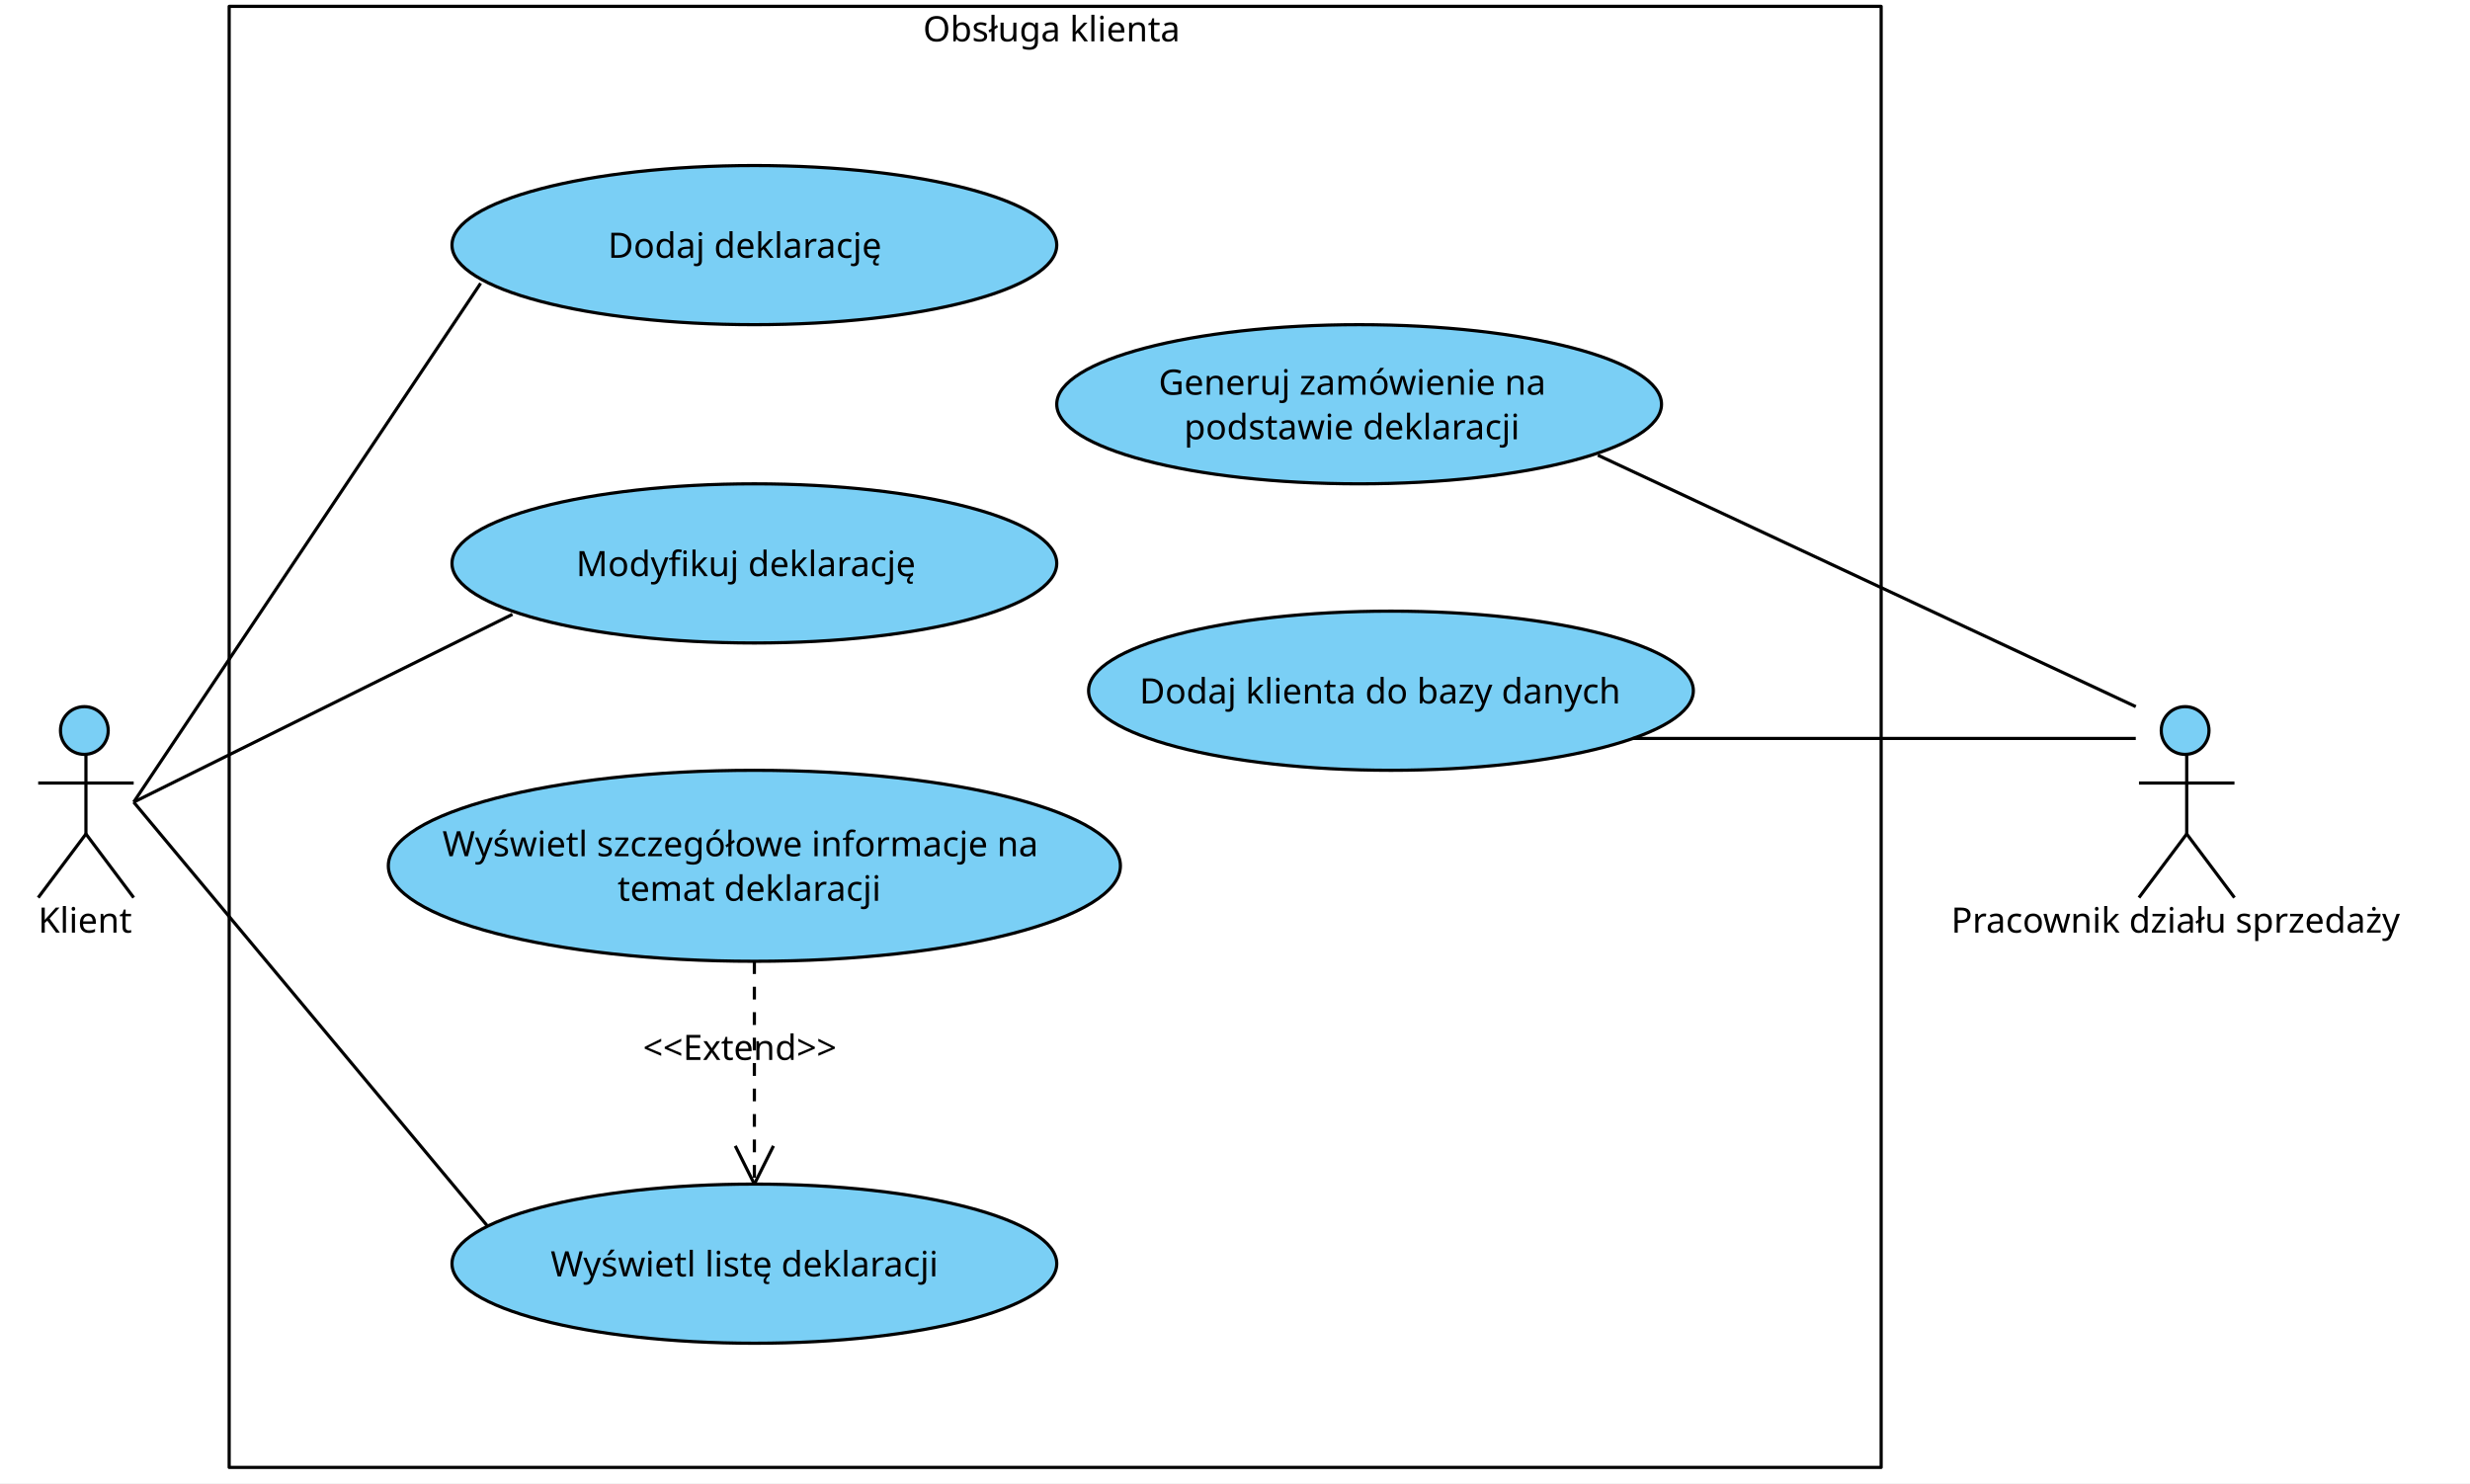
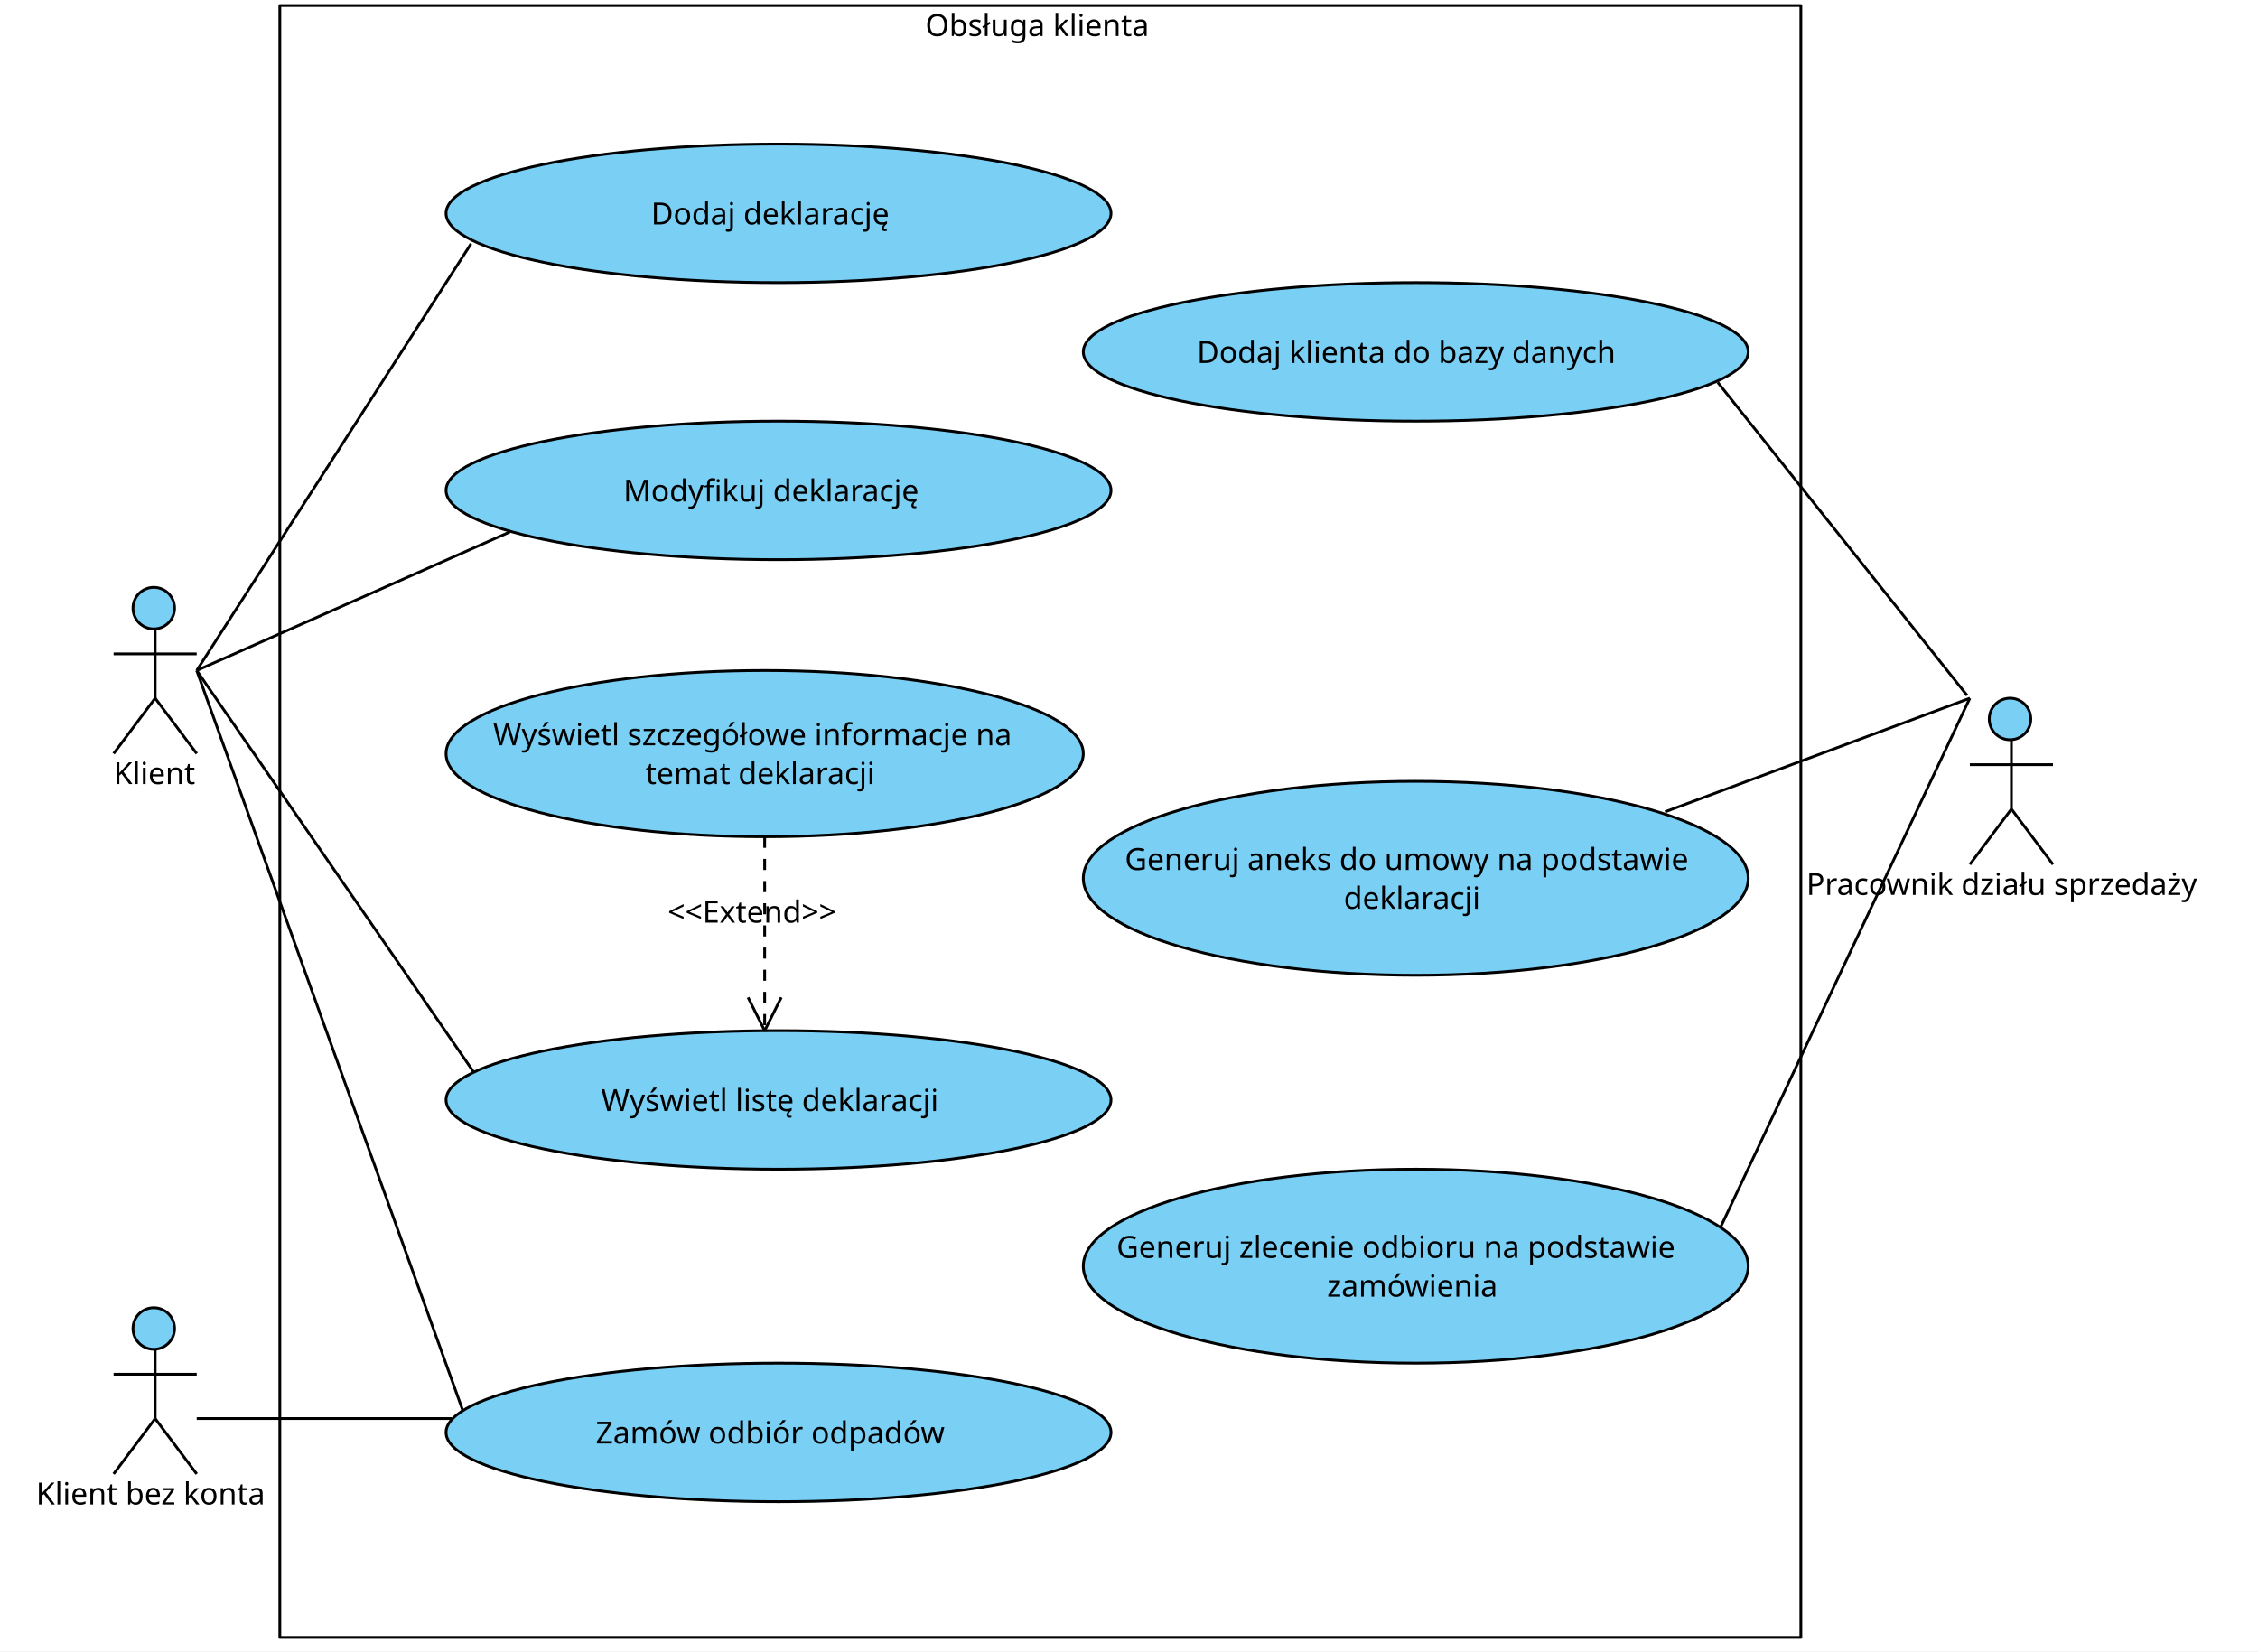
- <svg xmlns="http://www.w3.org/2000/svg" fill-opacity="0" color-rendering="auto" color-interpolation="auto" text-rendering="auto" stroke="rgb(0,0,0)" stroke-linecap="square" width="776" stroke-miterlimit="10" shape-rendering="auto" stroke-opacity="0" fill="rgb(0,0,0)" stroke-dasharray="none" font-weight="normal" stroke-width="1" height="466" font-family="'Dialog'" font-style="normal" stroke-linejoin="miter" font-size="12" stroke-dashoffset="0" image-rendering="auto" id="svg2" version="1.1">
+ <svg xmlns="http://www.w3.org/2000/svg" fill-opacity="0" color-rendering="auto" color-interpolation="auto" text-rendering="auto" stroke="rgb(0,0,0)" stroke-linecap="square" width="815" stroke-miterlimit="10" shape-rendering="auto" stroke-opacity="0" fill="rgb(0,0,0)" stroke-dasharray="none" font-weight="normal" stroke-width="1" height="596" font-family="'Dialog'" font-style="normal" stroke-linejoin="miter" font-size="12" stroke-dashoffset="0" image-rendering="auto" id="svg2" version="1.1">
  <defs id="genericDefs">
    <defs id="defs1">
      <clipPath id="clipPath1" clipPathUnits="userSpaceOnUse">
-         <path id="path9" d="M-7 -7 L531 -7 L531 471 L-7 471 L-7 -7 Z" />
+         <path id="path9" d="M-7 -7 L561 -7 L561 601 L-7 601 L-7 -7 Z" />
      </clipPath>
      <clipPath id="clipPath2" clipPathUnits="userSpaceOnUse">
-         <path id="path12" d="M0 0 L520 0 L520 460 L0 460 L0 0 Z" />
+         <path id="path12" d="M0 0 L550 0 L550 590 L0 590 L0 0 Z" />
      </clipPath>
      <clipPath id="clipPath3" clipPathUnits="userSpaceOnUse">
        <path id="path15" d="M-7 -7 L41 -7 L41 71 L-7 71 L-7 -7 Z" />
      </clipPath>
      <clipPath id="clipPath4" clipPathUnits="userSpaceOnUse">
-         <path id="path18" d="M-7 -7 L201 -7 L201 61 L-7 61 L-7 -7 Z" />
+         <path id="path18" d="M-7 -7 L251 -7 L251 61 L-7 61 L-7 -7 Z" />
      </clipPath>
      <clipPath id="clipPath5" clipPathUnits="userSpaceOnUse">
-         <path id="path21" d="M0 0 L190 0 L190 50 L0 50 L0 0 Z" />
+         <path id="path21" d="M0 0 L240 0 L240 50 L0 50 L0 0 Z" />
      </clipPath>
      <clipPath id="clipPath6" clipPathUnits="userSpaceOnUse">
        <path id="path24" d="M-7 -7 L241 -7 L241 71 L-7 71 L-7 -7 Z" />
      </clipPath>
      <clipPath id="clipPath7" clipPathUnits="userSpaceOnUse">
        <path id="path27" d="M0 0 L230 0 L230 60 L0 60 L0 0 Z" />
      </clipPath>
      <clipPath id="clipPath8" clipPathUnits="userSpaceOnUse">
-         <path id="path30" d="M-169 -14 L338 -14 L338 28 L-169 28 L-169 -14 Z" />
+         <path id="path30" d="M-7 -7 L251 -7 L251 81 L-7 81 L-7 -7 Z" />
      </clipPath>
      <clipPath id="clipPath9" clipPathUnits="userSpaceOnUse">
-         <path id="path33" d="M-51 -14 L102 -14 L102 28 L-51 28 L-51 -14 Z" />
+         <path id="path33" d="M0 0 L240 0 L240 70 L0 70 L0 0 Z" />
      </clipPath>
      <clipPath id="clipPath10" clipPathUnits="userSpaceOnUse">
-         <path id="path36" d="M0 0 L213 0 L213 267 L0 267 L0 0 Z" />
+         <path id="path36" d="M-108 -14 L216 -14 L216 28 L-108 28 L-108 -14 Z" />
      </clipPath>
      <clipPath id="clipPath11" clipPathUnits="userSpaceOnUse">
-         <path id="path39" d="M0 0 L223 0 L223 163 L0 163 L0 0 Z" />
+         <path id="path39" d="M-169 -14 L338 -14 L338 28 L-169 28 L-169 -14 Z" />
      </clipPath>
      <clipPath id="clipPath12" clipPathUnits="userSpaceOnUse">
-         <path id="path42" d="M0 0 L215 0 L215 237 L0 237 L0 0 Z" />
+         <path id="path42" d="M-51 -14 L102 -14 L102 28 L-51 28 L-51 -14 Z" />
      </clipPath>
      <clipPath id="clipPath13" clipPathUnits="userSpaceOnUse">
-         <path id="path45" d="M0 0 L104 0 L104 174 L0 174 L0 0 Z" />
+         <path id="path45" d="M0 0 L203 0 L203 258 L0 258 L0 0 Z" />
      </clipPath>
      <clipPath id="clipPath14" clipPathUnits="userSpaceOnUse">
-         <path id="path48" d="M0 0 L273 0 L273 183 L0 183 L0 0 Z" />
+         <path id="path48" d="M0 0 L217 0 L217 154 L0 154 L0 0 Z" />
      </clipPath>
      <clipPath id="clipPath15" clipPathUnits="userSpaceOnUse">
-         <path id="path51" d="M0 0 L262 0 L262 104 L0 104 L0 0 Z" />
+         <path id="path51" d="M0 0 L204 0 L204 249 L0 249 L0 0 Z" />
      </clipPath>
      <clipPath id="clipPath16" clipPathUnits="userSpaceOnUse">
-         <path id="path54" d="M-92 -14 L184 -14 L184 28 L-92 28 L-92 -14 Z" />
+         <path id="path54" d="M0 0 L104 0 L104 174 L0 174 L0 0 Z" />
+       </clipPath>
+       <clipPath id="clipPath17" clipPathUnits="userSpaceOnUse">
+         <path id="path57" d="M0 0 L194 0 L194 217 L0 217 L0 0 Z" />
+       </clipPath>
+       <clipPath id="clipPath18" clipPathUnits="userSpaceOnUse">
+         <path id="path60" d="M0 0 L196 0 L196 104 L0 104 L0 0 Z" />
+       </clipPath>
+       <clipPath id="clipPath19" clipPathUnits="userSpaceOnUse">
+         <path id="path63" d="M0 0 L214 0 L214 145 L0 145 L0 0 Z" />
+       </clipPath>
+       <clipPath id="clipPath20" clipPathUnits="userSpaceOnUse">
+         <path id="path66" d="M0 0 L194 0 L194 295 L0 295 L0 0 Z" />
+       </clipPath>
+       <clipPath id="clipPath21" clipPathUnits="userSpaceOnUse">
+         <path id="path69" d="M0 0 L200 0 L200 371 L0 371 L0 0 Z" />
+       </clipPath>
+       <clipPath id="clipPath22" clipPathUnits="userSpaceOnUse">
+         <path id="path72" d="M-92 -14 L184 -14 L184 28 L-92 28 L-92 -14 Z" />
      </clipPath>
    </defs>
  </defs>
-   <g style="fill:#ffffff;fill-opacity:1;stroke:#ffffff;stroke-opacity:1;text-rendering:geometricPrecision" id="g56">
-     <rect style="stroke:none" id="rect58" y="0" height="466" width="776" x="0" />
-   </g>
-   <g style="font-size:11px;font-family:sans-serif;fill:#000000;fill-opacity:1;stroke:#000000;stroke-linecap:butt;stroke-linejoin:round;stroke-miterlimit:0;stroke-opacity:1;text-rendering:geometricPrecision" id="g60" stroke-miterlimit="0" transform="translate(72,2)" font-size="11">
-     <rect style="fill:none" id="rect62" clip-path="url(#clipPath1)" y="0" height="459" width="519" x="0" />
-   </g>
-   <g style="font-size:11px;font-family:sans-serif;fill:#000000;fill-opacity:1;stroke:#000000;stroke-opacity:1;text-rendering:geometricPrecision" id="g64" transform="translate(72,2)" font-size="11">
-     <text style="stroke:none" id="text66" clip-path="url(#clipPath2)" y="11" xml:space="preserve" x="218">Obsługa klienta</text>
-   </g>
-   <g style="font-size:11px;font-family:sans-serif;fill:#7acff5;fill-opacity:1;stroke:#7acff5;stroke-opacity:1;text-rendering:geometricPrecision" id="g68" transform="translate(12,222)" font-size="11">
-     <circle style="stroke:none" id="circle70" cy="7.5" cx="14.5" clip-path="url(#clipPath3)" r="7.5" />
-   </g>
-   <g style="font-size:11px;font-family:sans-serif;fill:#000000;fill-opacity:1;stroke:#000000;stroke-linecap:butt;stroke-linejoin:round;stroke-miterlimit:0;stroke-opacity:1;text-rendering:geometricPrecision" id="g72" stroke-miterlimit="0" transform="translate(12,222)" font-size="11">
-     <circle style="fill:none" id="circle74" cy="7.5" cx="14.5" clip-path="url(#clipPath3)" r="7.5" />
-     <line style="fill:none" id="line76" y1="15" x2="15" clip-path="url(#clipPath3)" x1="15" y2="40" />
-     <line style="fill:none" id="line78" y1="24" x2="30" clip-path="url(#clipPath3)" x1="0" y2="24" />
-     <line style="fill:none" id="line80" y1="40" x2="0" clip-path="url(#clipPath3)" x1="15" y2="60" />
-     <line style="fill:none" id="line82" y1="40" x2="30" clip-path="url(#clipPath3)" x1="15" y2="60" />
-   </g>
-   <g style="font-size:11px;font-family:sans-serif;fill:#7acff5;fill-opacity:1;stroke:#7acff5;stroke-opacity:1;text-rendering:geometricPrecision" id="g84" transform="translate(142,52)" font-size="11">
-     <ellipse style="stroke:none" id="ellipse86" cy="25" cx="95" clip-path="url(#clipPath4)" ry="25" rx="95" />
-   </g>
-   <g style="font-size:11px;font-family:sans-serif;fill:#000000;fill-opacity:1;stroke:#000000;stroke-linecap:butt;stroke-linejoin:round;stroke-miterlimit:0;stroke-opacity:1;text-rendering:geometricPrecision" id="g88" stroke-miterlimit="0" transform="translate(142,52)" font-size="11">
-     <ellipse style="fill:none" id="ellipse90" cy="25" cx="95" clip-path="url(#clipPath4)" ry="25" rx="95" />
-   </g>
-   <g style="font-size:11px;font-family:sans-serif;fill:#000000;fill-opacity:1;stroke:#000000;stroke-opacity:1;text-rendering:geometricPrecision" id="g92" transform="translate(142,52)" font-size="11">
-     <text style="stroke:none" id="text94" clip-path="url(#clipPath5)" y="29" xml:space="preserve" x="49">Dodaj deklarację</text>
-   </g>
-   <g style="font-size:11px;font-family:sans-serif;fill:#7acff5;fill-opacity:1;stroke:#7acff5;stroke-opacity:1;text-rendering:geometricPrecision" id="g96" transform="translate(142,152)" font-size="11">
-     <ellipse style="stroke:none" id="ellipse98" cy="25" cx="95" clip-path="url(#clipPath4)" ry="25" rx="95" />
-   </g>
-   <g style="font-size:11px;font-family:sans-serif;fill:#000000;fill-opacity:1;stroke:#000000;stroke-linecap:butt;stroke-linejoin:round;stroke-miterlimit:0;stroke-opacity:1;text-rendering:geometricPrecision" id="g100" stroke-miterlimit="0" transform="translate(142,152)" font-size="11">
-     <ellipse style="fill:none" id="ellipse102" cy="25" cx="95" clip-path="url(#clipPath4)" ry="25" rx="95" />
-   </g>
-   <g style="font-size:11px;font-family:sans-serif;fill:#000000;fill-opacity:1;stroke:#000000;stroke-opacity:1;text-rendering:geometricPrecision" id="g104" transform="translate(142,152)" font-size="11">
-     <text style="stroke:none" id="text106" clip-path="url(#clipPath5)" y="29" xml:space="preserve" x="39">Modyfikuj deklarację</text>
-   </g>
-   <g style="font-size:11px;font-family:sans-serif;fill:#7acff5;fill-opacity:1;stroke:#7acff5;stroke-opacity:1;text-rendering:geometricPrecision" id="g108" transform="translate(142,372)" font-size="11">
-     <ellipse style="stroke:none" id="ellipse110" cy="25" cx="95" clip-path="url(#clipPath4)" ry="25" rx="95" />
-   </g>
-   <g style="font-size:11px;font-family:sans-serif;fill:#000000;fill-opacity:1;stroke:#000000;stroke-linecap:butt;stroke-linejoin:round;stroke-miterlimit:0;stroke-opacity:1;text-rendering:geometricPrecision" id="g112" stroke-miterlimit="0" transform="translate(142,372)" font-size="11">
-     <ellipse style="fill:none" id="ellipse114" cy="25" cx="95" clip-path="url(#clipPath4)" ry="25" rx="95" />
-   </g>
-   <g style="font-size:11px;font-family:sans-serif;fill:#000000;fill-opacity:1;stroke:#000000;stroke-opacity:1;text-rendering:geometricPrecision" id="g116" transform="translate(142,372)" font-size="11">
-     <text style="stroke:none" id="text118" clip-path="url(#clipPath5)" y="29" xml:space="preserve" x="31">Wyświetl listę deklaracji</text>
-   </g>
-   <g style="font-size:11px;font-family:sans-serif;fill:#7acff5;fill-opacity:1;stroke:#7acff5;stroke-opacity:1;text-rendering:geometricPrecision" id="g120" transform="translate(122,242)" font-size="11">
-     <ellipse style="stroke:none" id="ellipse122" cy="30" cx="115" clip-path="url(#clipPath6)" ry="30" rx="115" />
-   </g>
-   <g style="font-size:11px;font-family:sans-serif;fill:#000000;fill-opacity:1;stroke:#000000;stroke-linecap:butt;stroke-linejoin:round;stroke-miterlimit:0;stroke-opacity:1;text-rendering:geometricPrecision" id="g124" stroke-miterlimit="0" transform="translate(122,242)" font-size="11">
-     <ellipse style="fill:none" id="ellipse126" cy="30" cx="115" clip-path="url(#clipPath6)" ry="30" rx="115" />
-   </g>
-   <g style="font-size:11px;font-family:sans-serif;fill:#000000;fill-opacity:1;stroke:#000000;stroke-opacity:1;text-rendering:geometricPrecision" id="g128" transform="translate(122,242)" font-size="11">
-     <text style="stroke:none" id="text130" clip-path="url(#clipPath7)" y="27" xml:space="preserve" x="17">Wyświetl szczegółowe informacje na</text>
-     <text style="stroke:none" id="text132" clip-path="url(#clipPath7)" y="41" xml:space="preserve" x="72">temat deklaracji</text>
-   </g>
-   <g style="font-size:11px;font-family:sans-serif;fill:#7acff5;fill-opacity:1;stroke:#7acff5;stroke-opacity:1;text-rendering:geometricPrecision" id="g134" transform="translate(672,222)" font-size="11">
-     <circle style="stroke:none" id="circle136" cy="7.5" cx="14.5" clip-path="url(#clipPath3)" r="7.5" />
-   </g>
-   <g style="font-size:11px;font-family:sans-serif;fill:#000000;fill-opacity:1;stroke:#000000;stroke-linecap:butt;stroke-linejoin:round;stroke-miterlimit:0;stroke-opacity:1;text-rendering:geometricPrecision" id="g138" stroke-miterlimit="0" transform="translate(672,222)" font-size="11">
-     <circle style="fill:none" id="circle140" cy="7.5" cx="14.5" clip-path="url(#clipPath3)" r="7.5" />
-     <line style="fill:none" id="line142" y1="15" x2="15" clip-path="url(#clipPath3)" x1="15" y2="40" />
-     <line style="fill:none" id="line144" y1="24" x2="30" clip-path="url(#clipPath3)" x1="0" y2="24" />
-     <line style="fill:none" id="line146" y1="40" x2="0" clip-path="url(#clipPath3)" x1="15" y2="60" />
-     <line style="fill:none" id="line148" y1="40" x2="30" clip-path="url(#clipPath3)" x1="15" y2="60" />
-   </g>
-   <g style="font-size:11px;font-family:sans-serif;fill:#7acff5;fill-opacity:1;stroke:#7acff5;stroke-opacity:1;text-rendering:geometricPrecision" id="g150" transform="translate(332,102)" font-size="11">
-     <ellipse style="stroke:none" id="ellipse152" cy="25" cx="95" clip-path="url(#clipPath4)" ry="25" rx="95" />
-   </g>
-   <g style="font-size:11px;font-family:sans-serif;fill:#000000;fill-opacity:1;stroke:#000000;stroke-linecap:butt;stroke-linejoin:round;stroke-miterlimit:0;stroke-opacity:1;text-rendering:geometricPrecision" id="g154" stroke-miterlimit="0" transform="translate(332,102)" font-size="11">
-     <ellipse style="fill:none" id="ellipse156" cy="25" cx="95" clip-path="url(#clipPath4)" ry="25" rx="95" />
-   </g>
-   <g style="font-size:11px;font-family:sans-serif;fill:#000000;fill-opacity:1;stroke:#000000;stroke-opacity:1;text-rendering:geometricPrecision" id="g158" transform="translate(332,102)" font-size="11">
-     <text style="stroke:none" id="text160" clip-path="url(#clipPath5)" y="22" xml:space="preserve" x="32">Generuj zamówienie na</text>
-     <text style="stroke:none" id="text162" clip-path="url(#clipPath5)" y="36" xml:space="preserve" x="40">podstawie deklaracji</text>
-   </g>
-   <g style="font-size:11px;font-family:sans-serif;fill:#7acff5;fill-opacity:1;stroke:#7acff5;stroke-opacity:1;text-rendering:geometricPrecision" id="g164" transform="translate(342,192)" font-size="11">
-     <ellipse style="stroke:none" id="ellipse166" cy="25" cx="95" clip-path="url(#clipPath4)" ry="25" rx="95" />
-   </g>
-   <g style="font-size:11px;font-family:sans-serif;fill:#000000;fill-opacity:1;stroke:#000000;stroke-linecap:butt;stroke-linejoin:round;stroke-miterlimit:0;stroke-opacity:1;text-rendering:geometricPrecision" id="g168" stroke-miterlimit="0" transform="translate(342,192)" font-size="11">
-     <ellipse style="fill:none" id="ellipse170" cy="25" cx="95" clip-path="url(#clipPath4)" ry="25" rx="95" />
-   </g>
-   <g style="font-size:11px;font-family:sans-serif;fill:#000000;fill-opacity:1;stroke:#000000;stroke-opacity:1;text-rendering:geometricPrecision" id="g172" transform="translate(342,192)" font-size="11">
-     <text style="stroke:none" id="text174" clip-path="url(#clipPath5)" y="29" xml:space="preserve" x="16">Dodaj klienta do bazy danych</text>
-   </g>
-   <g style="font-size:11px;font-family:sans-serif;fill:#000000;fill-opacity:1;stroke:#000000;stroke-opacity:1;text-rendering:geometricPrecision" id="g176" transform="translate(603,282)" font-size="11">
-     <text style="stroke:none" id="text178" clip-path="url(#clipPath8)" y="11" xml:space="preserve" x="10">Pracownik działu sprzedaży</text>
-   </g>
-   <g style="font-size:11px;font-family:sans-serif;fill:#000000;fill-opacity:1;stroke:#000000;stroke-opacity:1;text-rendering:geometricPrecision" id="g180" transform="translate(2,282)" font-size="11">
-     <text style="stroke:none" id="text182" clip-path="url(#clipPath9)" y="11" xml:space="preserve" x="10">Klient</text>
-   </g>
-   <g style="font-size:11px;font-family:sans-serif;fill:#000000;fill-opacity:1;stroke:#000000;stroke-linecap:butt;stroke-linejoin:round;stroke-opacity:1;text-rendering:geometricPrecision" id="g184" transform="translate(-8,39)" font-size="11">
-     <line style="fill:none" id="line186" y1="213" x2="159" clip-path="url(#clipPath10)" x1="50" y2="50" />
-   </g>
-   <g style="font-size:11px;font-family:sans-serif;fill:#000000;fill-opacity:1;stroke:#000000;stroke-linecap:butt;stroke-linejoin:round;stroke-opacity:1;text-rendering:geometricPrecision" id="g188" transform="translate(-8,143)" font-size="11">
-     <line style="fill:none" id="line190" y1="109" x2="169" clip-path="url(#clipPath11)" x1="50" y2="50" />
-   </g>
-   <g style="font-size:11px;font-family:sans-serif;fill:#000000;fill-opacity:1;stroke:#000000;stroke-linecap:butt;stroke-linejoin:round;stroke-opacity:1;text-rendering:geometricPrecision" id="g192" transform="translate(-8,202)" font-size="11">
-     <line style="fill:none" id="line194" y1="50" x2="161" clip-path="url(#clipPath12)" x1="50" y2="183" />
-   </g>
-   <g style="font-size:11px;font-family:sans-serif;fill:#000000;fill-opacity:1;stroke:#000000;stroke-linecap:butt;stroke-linejoin:round;stroke-dasharray:4;stroke-opacity:1;text-rendering:geometricPrecision" id="g196" transform="translate(187,252)" font-size="11">
-     <line style="fill:none" id="line198" y1="50" x2="50" clip-path="url(#clipPath13)" x1="50" y2="120" />
-     <line style="fill:none;stroke-dasharray:none" id="line200" y2="108" y1="120" x2="56" x1="50" clip-path="url(#clipPath13)" />
-     <line style="fill:none;stroke-dasharray:none" id="line202" y2="108" y1="120" x2="44" x1="50" clip-path="url(#clipPath13)" />
-   </g>
-   <g style="font-size:11px;font-family:sans-serif;fill:#000000;fill-opacity:1;stroke:#000000;stroke-linecap:butt;stroke-linejoin:round;stroke-opacity:1;text-rendering:geometricPrecision" id="g204" transform="translate(452,93)" font-size="11">
-     <line style="fill:none" id="line206" y1="129" x2="50" clip-path="url(#clipPath14)" x1="219" y2="50" />
-   </g>
-   <g style="font-size:11px;font-family:sans-serif;fill:#000000;fill-opacity:1;stroke:#000000;stroke-linecap:butt;stroke-linejoin:round;stroke-opacity:1;text-rendering:geometricPrecision" id="g208" transform="translate(463,182)" font-size="11">
-     <line style="fill:none" id="line210" y1="50" x2="50" clip-path="url(#clipPath15)" x1="208" y2="50" />
-   </g>
-   <g style="font-size:11px;font-family:sans-serif;fill:#000000;fill-opacity:1;stroke:#000000;stroke-opacity:1;text-rendering:geometricPrecision" id="g212" transform="translate(192,322)" font-size="11">
-     <text style="stroke:none" id="text214" clip-path="url(#clipPath16)" y="11" xml:space="preserve" x="10">&lt;&lt;Extend&gt;&gt;</text>
+   <g style="fill:#ffffff;fill-opacity:1;stroke:#ffffff;stroke-opacity:1;text-rendering:geometricPrecision" id="g74">
+     <rect style="stroke:none" id="rect76" y="0" height="596" width="815" x="0" />
+   </g>
+   <g style="font-size:11px;font-family:sans-serif;fill:#000000;fill-opacity:1;stroke:#000000;stroke-linecap:butt;stroke-linejoin:round;stroke-miterlimit:0;stroke-opacity:1;text-rendering:geometricPrecision" id="g78" stroke-miterlimit="0" transform="translate(101,2)" font-size="11">
+     <rect style="fill:none" id="rect80" clip-path="url(#clipPath1)" y="0" height="589" width="549" x="0" />
+   </g>
+   <g style="font-size:11px;font-family:sans-serif;fill:#000000;fill-opacity:1;stroke:#000000;stroke-opacity:1;text-rendering:geometricPrecision" id="g82" transform="translate(101,2)" font-size="11">
+     <text style="stroke:none" id="text84" clip-path="url(#clipPath2)" y="11" xml:space="preserve" x="233">Obsługa klienta</text>
+   </g>
+   <g style="font-size:11px;font-family:sans-serif;fill:#7acff5;fill-opacity:1;stroke:#7acff5;stroke-opacity:1;text-rendering:geometricPrecision" id="g86" transform="translate(41,212)" font-size="11">
+     <circle style="stroke:none" id="circle88" cy="7.5" cx="14.5" clip-path="url(#clipPath3)" r="7.5" />
+   </g>
+   <g style="font-size:11px;font-family:sans-serif;fill:#000000;fill-opacity:1;stroke:#000000;stroke-linecap:butt;stroke-linejoin:round;stroke-miterlimit:0;stroke-opacity:1;text-rendering:geometricPrecision" id="g90" stroke-miterlimit="0" transform="translate(41,212)" font-size="11">
+     <circle style="fill:none" id="circle92" cy="7.5" cx="14.5" clip-path="url(#clipPath3)" r="7.5" />
+     <line style="fill:none" id="line94" y1="15" x2="15" clip-path="url(#clipPath3)" x1="15" y2="40" />
+     <line style="fill:none" id="line96" y1="24" x2="30" clip-path="url(#clipPath3)" x1="0" y2="24" />
+     <line style="fill:none" id="line98" y1="40" x2="0" clip-path="url(#clipPath3)" x1="15" y2="60" />
+     <line style="fill:none" id="line100" y1="40" x2="30" clip-path="url(#clipPath3)" x1="15" y2="60" />
+   </g>
+   <g style="font-size:11px;font-family:sans-serif;fill:#7acff5;fill-opacity:1;stroke:#7acff5;stroke-opacity:1;text-rendering:geometricPrecision" id="g102" transform="translate(161,52)" font-size="11">
+     <ellipse style="stroke:none" id="ellipse104" cy="25" cx="120" clip-path="url(#clipPath4)" ry="25" rx="120" />
+   </g>
+   <g style="font-size:11px;font-family:sans-serif;fill:#000000;fill-opacity:1;stroke:#000000;stroke-linecap:butt;stroke-linejoin:round;stroke-miterlimit:0;stroke-opacity:1;text-rendering:geometricPrecision" id="g106" stroke-miterlimit="0" transform="translate(161,52)" font-size="11">
+     <ellipse style="fill:none" id="ellipse108" cy="25" cx="120" clip-path="url(#clipPath4)" ry="25" rx="120" />
+   </g>
+   <g style="font-size:11px;font-family:sans-serif;fill:#000000;fill-opacity:1;stroke:#000000;stroke-opacity:1;text-rendering:geometricPrecision" id="g110" transform="translate(161,52)" font-size="11">
+     <text style="stroke:none" id="text112" clip-path="url(#clipPath5)" y="29" xml:space="preserve" x="74">Dodaj deklarację</text>
+   </g>
+   <g style="font-size:11px;font-family:sans-serif;fill:#7acff5;fill-opacity:1;stroke:#7acff5;stroke-opacity:1;text-rendering:geometricPrecision" id="g114" transform="translate(161,152)" font-size="11">
+     <ellipse style="stroke:none" id="ellipse116" cy="25" cx="120" clip-path="url(#clipPath4)" ry="25" rx="120" />
+   </g>
+   <g style="font-size:11px;font-family:sans-serif;fill:#000000;fill-opacity:1;stroke:#000000;stroke-linecap:butt;stroke-linejoin:round;stroke-miterlimit:0;stroke-opacity:1;text-rendering:geometricPrecision" id="g118" stroke-miterlimit="0" transform="translate(161,152)" font-size="11">
+     <ellipse style="fill:none" id="ellipse120" cy="25" cx="120" clip-path="url(#clipPath4)" ry="25" rx="120" />
+   </g>
+   <g style="font-size:11px;font-family:sans-serif;fill:#000000;fill-opacity:1;stroke:#000000;stroke-opacity:1;text-rendering:geometricPrecision" id="g122" transform="translate(161,152)" font-size="11">
+     <text style="stroke:none" id="text124" clip-path="url(#clipPath5)" y="29" xml:space="preserve" x="64">Modyfikuj deklarację</text>
+   </g>
+   <g style="font-size:11px;font-family:sans-serif;fill:#7acff5;fill-opacity:1;stroke:#7acff5;stroke-opacity:1;text-rendering:geometricPrecision" id="g126" transform="translate(161,372)" font-size="11">
+     <ellipse style="stroke:none" id="ellipse128" cy="25" cx="120" clip-path="url(#clipPath4)" ry="25" rx="120" />
+   </g>
+   <g style="font-size:11px;font-family:sans-serif;fill:#000000;fill-opacity:1;stroke:#000000;stroke-linecap:butt;stroke-linejoin:round;stroke-miterlimit:0;stroke-opacity:1;text-rendering:geometricPrecision" id="g130" stroke-miterlimit="0" transform="translate(161,372)" font-size="11">
+     <ellipse style="fill:none" id="ellipse132" cy="25" cx="120" clip-path="url(#clipPath4)" ry="25" rx="120" />
+   </g>
+   <g style="font-size:11px;font-family:sans-serif;fill:#000000;fill-opacity:1;stroke:#000000;stroke-opacity:1;text-rendering:geometricPrecision" id="g134" transform="translate(161,372)" font-size="11">
+     <text style="stroke:none" id="text136" clip-path="url(#clipPath5)" y="29" xml:space="preserve" x="56">Wyświetl listę deklaracji</text>
+   </g>
+   <g style="font-size:11px;font-family:sans-serif;fill:#7acff5;fill-opacity:1;stroke:#7acff5;stroke-opacity:1;text-rendering:geometricPrecision" id="g138" transform="translate(161,242)" font-size="11">
+     <ellipse style="stroke:none" id="ellipse140" cy="30" cx="115" clip-path="url(#clipPath6)" ry="30" rx="115" />
+   </g>
+   <g style="font-size:11px;font-family:sans-serif;fill:#000000;fill-opacity:1;stroke:#000000;stroke-linecap:butt;stroke-linejoin:round;stroke-miterlimit:0;stroke-opacity:1;text-rendering:geometricPrecision" id="g142" stroke-miterlimit="0" transform="translate(161,242)" font-size="11">
+     <ellipse style="fill:none" id="ellipse144" cy="30" cx="115" clip-path="url(#clipPath6)" ry="30" rx="115" />
+   </g>
+   <g style="font-size:11px;font-family:sans-serif;fill:#000000;fill-opacity:1;stroke:#000000;stroke-opacity:1;text-rendering:geometricPrecision" id="g146" transform="translate(161,242)" font-size="11">
+     <text style="stroke:none" id="text148" clip-path="url(#clipPath7)" y="27" xml:space="preserve" x="17">Wyświetl szczegółowe informacje na</text>
+     <text style="stroke:none" id="text150" clip-path="url(#clipPath7)" y="41" xml:space="preserve" x="72">temat deklaracji</text>
+   </g>
+   <g style="font-size:11px;font-family:sans-serif;fill:#7acff5;fill-opacity:1;stroke:#7acff5;stroke-opacity:1;text-rendering:geometricPrecision" id="g152" transform="translate(711,252)" font-size="11">
+     <circle style="stroke:none" id="circle154" cy="7.5" cx="14.5" clip-path="url(#clipPath3)" r="7.5" />
+   </g>
+   <g style="font-size:11px;font-family:sans-serif;fill:#000000;fill-opacity:1;stroke:#000000;stroke-linecap:butt;stroke-linejoin:round;stroke-miterlimit:0;stroke-opacity:1;text-rendering:geometricPrecision" id="g156" stroke-miterlimit="0" transform="translate(711,252)" font-size="11">
+     <circle style="fill:none" id="circle158" cy="7.5" cx="14.5" clip-path="url(#clipPath3)" r="7.5" />
+     <line style="fill:none" id="line160" y1="15" x2="15" clip-path="url(#clipPath3)" x1="15" y2="40" />
+     <line style="fill:none" id="line162" y1="24" x2="30" clip-path="url(#clipPath3)" x1="0" y2="24" />
+     <line style="fill:none" id="line164" y1="40" x2="0" clip-path="url(#clipPath3)" x1="15" y2="60" />
+     <line style="fill:none" id="line166" y1="40" x2="30" clip-path="url(#clipPath3)" x1="15" y2="60" />
+   </g>
+   <g style="font-size:11px;font-family:sans-serif;fill:#7acff5;fill-opacity:1;stroke:#7acff5;stroke-opacity:1;text-rendering:geometricPrecision" id="g168" transform="translate(391,102)" font-size="11">
+     <ellipse style="stroke:none" id="ellipse170" cy="25" cx="120" clip-path="url(#clipPath4)" ry="25" rx="120" />
+   </g>
+   <g style="font-size:11px;font-family:sans-serif;fill:#000000;fill-opacity:1;stroke:#000000;stroke-linecap:butt;stroke-linejoin:round;stroke-miterlimit:0;stroke-opacity:1;text-rendering:geometricPrecision" id="g172" stroke-miterlimit="0" transform="translate(391,102)" font-size="11">
+     <ellipse style="fill:none" id="ellipse174" cy="25" cx="120" clip-path="url(#clipPath4)" ry="25" rx="120" />
+   </g>
+   <g style="font-size:11px;font-family:sans-serif;fill:#000000;fill-opacity:1;stroke:#000000;stroke-opacity:1;text-rendering:geometricPrecision" id="g176" transform="translate(391,102)" font-size="11">
+     <text style="stroke:none" id="text178" clip-path="url(#clipPath5)" y="29" xml:space="preserve" x="41">Dodaj klienta do bazy danych</text>
+   </g>
+   <g style="font-size:11px;font-family:sans-serif;fill:#7acff5;fill-opacity:1;stroke:#7acff5;stroke-opacity:1;text-rendering:geometricPrecision" id="g180" transform="translate(41,472)" font-size="11">
+     <circle style="stroke:none" id="circle182" cy="7.5" cx="14.5" clip-path="url(#clipPath3)" r="7.5" />
+   </g>
+   <g style="font-size:11px;font-family:sans-serif;fill:#000000;fill-opacity:1;stroke:#000000;stroke-linecap:butt;stroke-linejoin:round;stroke-miterlimit:0;stroke-opacity:1;text-rendering:geometricPrecision" id="g184" stroke-miterlimit="0" transform="translate(41,472)" font-size="11">
+     <circle style="fill:none" id="circle186" cy="7.5" cx="14.5" clip-path="url(#clipPath3)" r="7.5" />
+     <line style="fill:none" id="line188" y1="15" x2="15" clip-path="url(#clipPath3)" x1="15" y2="40" />
+     <line style="fill:none" id="line190" y1="24" x2="30" clip-path="url(#clipPath3)" x1="0" y2="24" />
+     <line style="fill:none" id="line192" y1="40" x2="0" clip-path="url(#clipPath3)" x1="15" y2="60" />
+     <line style="fill:none" id="line194" y1="40" x2="30" clip-path="url(#clipPath3)" x1="15" y2="60" />
+   </g>
+   <g style="font-size:11px;font-family:sans-serif;fill:#7acff5;fill-opacity:1;stroke:#7acff5;stroke-opacity:1;text-rendering:geometricPrecision" id="g196" transform="translate(161,492)" font-size="11">
+     <ellipse style="stroke:none" id="ellipse198" cy="25" cx="120" clip-path="url(#clipPath4)" ry="25" rx="120" />
+   </g>
+   <g style="font-size:11px;font-family:sans-serif;fill:#000000;fill-opacity:1;stroke:#000000;stroke-linecap:butt;stroke-linejoin:round;stroke-miterlimit:0;stroke-opacity:1;text-rendering:geometricPrecision" id="g200" stroke-miterlimit="0" transform="translate(161,492)" font-size="11">
+     <ellipse style="fill:none" id="ellipse202" cy="25" cx="120" clip-path="url(#clipPath4)" ry="25" rx="120" />
+   </g>
+   <g style="font-size:11px;font-family:sans-serif;fill:#000000;fill-opacity:1;stroke:#000000;stroke-opacity:1;text-rendering:geometricPrecision" id="g204" transform="translate(161,492)" font-size="11">
+     <text style="stroke:none" id="text206" clip-path="url(#clipPath5)" y="29" xml:space="preserve" x="54">Zamów odbiór odpadów</text>
+   </g>
+   <g style="font-size:11px;font-family:sans-serif;fill:#7acff5;fill-opacity:1;stroke:#7acff5;stroke-opacity:1;text-rendering:geometricPrecision" id="g208" transform="translate(391,282)" font-size="11">
+     <ellipse style="stroke:none" id="ellipse210" cy="35" cx="120" clip-path="url(#clipPath8)" ry="35" rx="120" />
+   </g>
+   <g style="font-size:11px;font-family:sans-serif;fill:#000000;fill-opacity:1;stroke:#000000;stroke-linecap:butt;stroke-linejoin:round;stroke-miterlimit:0;stroke-opacity:1;text-rendering:geometricPrecision" id="g212" stroke-miterlimit="0" transform="translate(391,282)" font-size="11">
+     <ellipse style="fill:none" id="ellipse214" cy="35" cx="120" clip-path="url(#clipPath8)" ry="35" rx="120" />
+   </g>
+   <g style="font-size:11px;font-family:sans-serif;fill:#000000;fill-opacity:1;stroke:#000000;stroke-opacity:1;text-rendering:geometricPrecision" id="g216" transform="translate(391,282)" font-size="11">
+     <text style="stroke:none" id="text218" clip-path="url(#clipPath9)" y="32" xml:space="preserve" x="15">Generuj aneks do umowy na podstawie</text>
+     <text style="stroke:none" id="text220" clip-path="url(#clipPath9)" y="46" xml:space="preserve" x="94">deklaracji</text>
+   </g>
+   <g style="font-size:11px;font-family:sans-serif;fill:#7acff5;fill-opacity:1;stroke:#7acff5;stroke-opacity:1;text-rendering:geometricPrecision" id="g222" transform="translate(391,422)" font-size="11">
+     <ellipse style="stroke:none" id="ellipse224" cy="35" cx="120" clip-path="url(#clipPath8)" ry="35" rx="120" />
+   </g>
+   <g style="font-size:11px;font-family:sans-serif;fill:#000000;fill-opacity:1;stroke:#000000;stroke-linecap:butt;stroke-linejoin:round;stroke-miterlimit:0;stroke-opacity:1;text-rendering:geometricPrecision" id="g226" stroke-miterlimit="0" transform="translate(391,422)" font-size="11">
+     <ellipse style="fill:none" id="ellipse228" cy="35" cx="120" clip-path="url(#clipPath8)" ry="35" rx="120" />
+   </g>
+   <g style="font-size:11px;font-family:sans-serif;fill:#000000;fill-opacity:1;stroke:#000000;stroke-opacity:1;text-rendering:geometricPrecision" id="g230" transform="translate(391,422)" font-size="11">
+     <text style="stroke:none" id="text232" clip-path="url(#clipPath9)" y="32" xml:space="preserve" x="12">Generuj zlecenie odbioru na podstawie</text>
+     <text style="stroke:none" id="text234" clip-path="url(#clipPath9)" y="46" xml:space="preserve" x="88">zamówienia</text>
+   </g>
+   <g style="font-size:11px;font-family:sans-serif;fill:#000000;fill-opacity:1;stroke:#000000;stroke-opacity:1;text-rendering:geometricPrecision" id="g236" transform="translate(2,532)" font-size="11">
+     <text style="stroke:none" id="text238" clip-path="url(#clipPath10)" y="11" xml:space="preserve" x="11">Klient bez konta</text>
+   </g>
+   <g style="font-size:11px;font-family:sans-serif;fill:#000000;fill-opacity:1;stroke:#000000;stroke-opacity:1;text-rendering:geometricPrecision" id="g240" transform="translate(642,312)" font-size="11">
+     <text style="stroke:none" id="text242" clip-path="url(#clipPath11)" y="11" xml:space="preserve" x="10">Pracownik działu sprzedaży</text>
+   </g>
+   <g style="font-size:11px;font-family:sans-serif;fill:#000000;fill-opacity:1;stroke:#000000;stroke-opacity:1;text-rendering:geometricPrecision" id="g244" transform="translate(31,272)" font-size="11">
+     <text style="stroke:none" id="text246" clip-path="url(#clipPath12)" y="11" xml:space="preserve" x="10">Klient</text>
+   </g>
+   <g style="font-size:11px;font-family:sans-serif;fill:#000000;fill-opacity:1;stroke:#000000;stroke-linecap:butt;stroke-linejoin:round;stroke-opacity:1;text-rendering:geometricPrecision" id="g248" transform="translate(21,38)" font-size="11">
+     <line style="fill:none" id="line250" y1="204" x2="149" clip-path="url(#clipPath13)" x1="50" y2="50" />
+   </g>
+   <g style="font-size:11px;font-family:sans-serif;fill:#000000;fill-opacity:1;stroke:#000000;stroke-linecap:butt;stroke-linejoin:round;stroke-opacity:1;text-rendering:geometricPrecision" id="g252" transform="translate(21,142)" font-size="11">
+     <line style="fill:none" id="line254" y1="100" x2="163" clip-path="url(#clipPath14)" x1="50" y2="50" />
+   </g>
+   <g style="font-size:11px;font-family:sans-serif;fill:#000000;fill-opacity:1;stroke:#000000;stroke-linecap:butt;stroke-linejoin:round;stroke-opacity:1;text-rendering:geometricPrecision" id="g256" transform="translate(21,192)" font-size="11">
+     <line style="fill:none" id="line258" y1="50" x2="150" clip-path="url(#clipPath15)" x1="50" y2="195" />
+   </g>
+   <g style="font-size:11px;font-family:sans-serif;fill:#000000;fill-opacity:1;stroke:#000000;stroke-linecap:butt;stroke-linejoin:round;stroke-dasharray:4;stroke-opacity:1;text-rendering:geometricPrecision" id="g260" transform="translate(226,252)" font-size="11">
+     <line style="fill:none" id="line262" y1="50" x2="50" clip-path="url(#clipPath16)" x1="50" y2="120" />
+     <line style="fill:none;stroke-dasharray:none" id="line264" y2="108" y1="120" x2="56" x1="50" clip-path="url(#clipPath16)" />
+     <line style="fill:none;stroke-dasharray:none" id="line266" y2="108" y1="120" x2="44" x1="50" clip-path="url(#clipPath16)" />
+   </g>
+   <g style="font-size:11px;font-family:sans-serif;fill:#000000;fill-opacity:1;stroke:#000000;stroke-linecap:butt;stroke-linejoin:round;stroke-opacity:1;text-rendering:geometricPrecision" id="g268" transform="translate(570,88)" font-size="11">
+     <line style="fill:none" id="line270" y1="163" x2="50" clip-path="url(#clipPath17)" x1="140" y2="50" />
+   </g>
+   <g style="font-size:11px;font-family:sans-serif;fill:#000000;fill-opacity:1;stroke:#000000;stroke-linecap:butt;stroke-linejoin:round;stroke-opacity:1;text-rendering:geometricPrecision" id="g272" transform="translate(21,462)" font-size="11">
+     <line style="fill:none" id="line274" y1="50" x2="142" clip-path="url(#clipPath18)" x1="50" y2="50" />
+   </g>
+   <g style="font-size:11px;font-family:sans-serif;fill:#000000;fill-opacity:1;stroke:#000000;stroke-linecap:butt;stroke-linejoin:round;stroke-opacity:1;text-rendering:geometricPrecision" id="g276" transform="translate(551,202)" font-size="11">
+     <line style="fill:none" id="line278" y1="50" x2="50" clip-path="url(#clipPath19)" x1="160" y2="91" />
+   </g>
+   <g style="font-size:11px;font-family:sans-serif;fill:#000000;fill-opacity:1;stroke:#000000;stroke-linecap:butt;stroke-linejoin:round;stroke-opacity:1;text-rendering:geometricPrecision" id="g280" transform="translate(571,202)" font-size="11">
+     <line style="fill:none" id="line282" y1="50" x2="50" clip-path="url(#clipPath20)" x1="140" y2="241" />
+   </g>
+   <g style="font-size:11px;font-family:sans-serif;fill:#000000;fill-opacity:1;stroke:#000000;stroke-linecap:butt;stroke-linejoin:round;stroke-opacity:1;text-rendering:geometricPrecision" id="g284" transform="translate(21,192)" font-size="11">
+     <line style="fill:none" id="line286" y1="50" x2="146" clip-path="url(#clipPath21)" x1="50" y2="317" />
+   </g>
+   <g style="font-size:11px;font-family:sans-serif;fill:#000000;fill-opacity:1;stroke:#000000;stroke-opacity:1;text-rendering:geometricPrecision" id="g288" transform="translate(231,322)" font-size="11">
+     <text style="stroke:none" id="text290" clip-path="url(#clipPath22)" y="11" xml:space="preserve" x="10">&lt;&lt;Extend&gt;&gt;</text>
  </g>
</svg>
